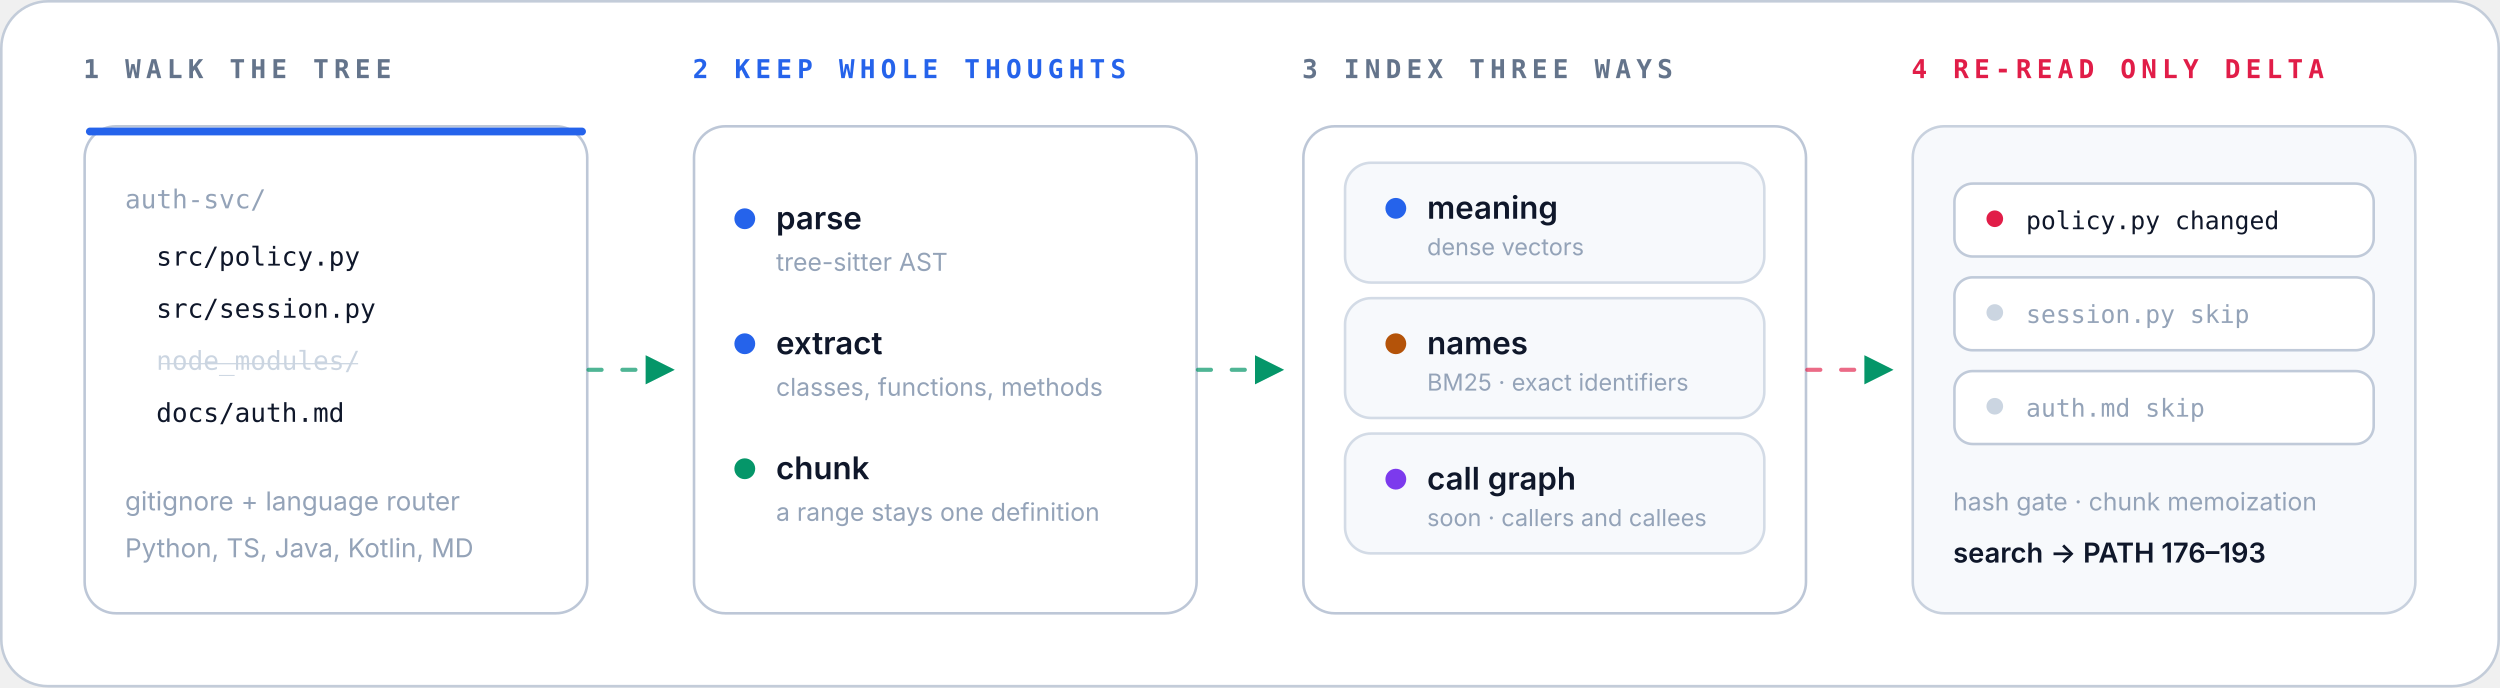
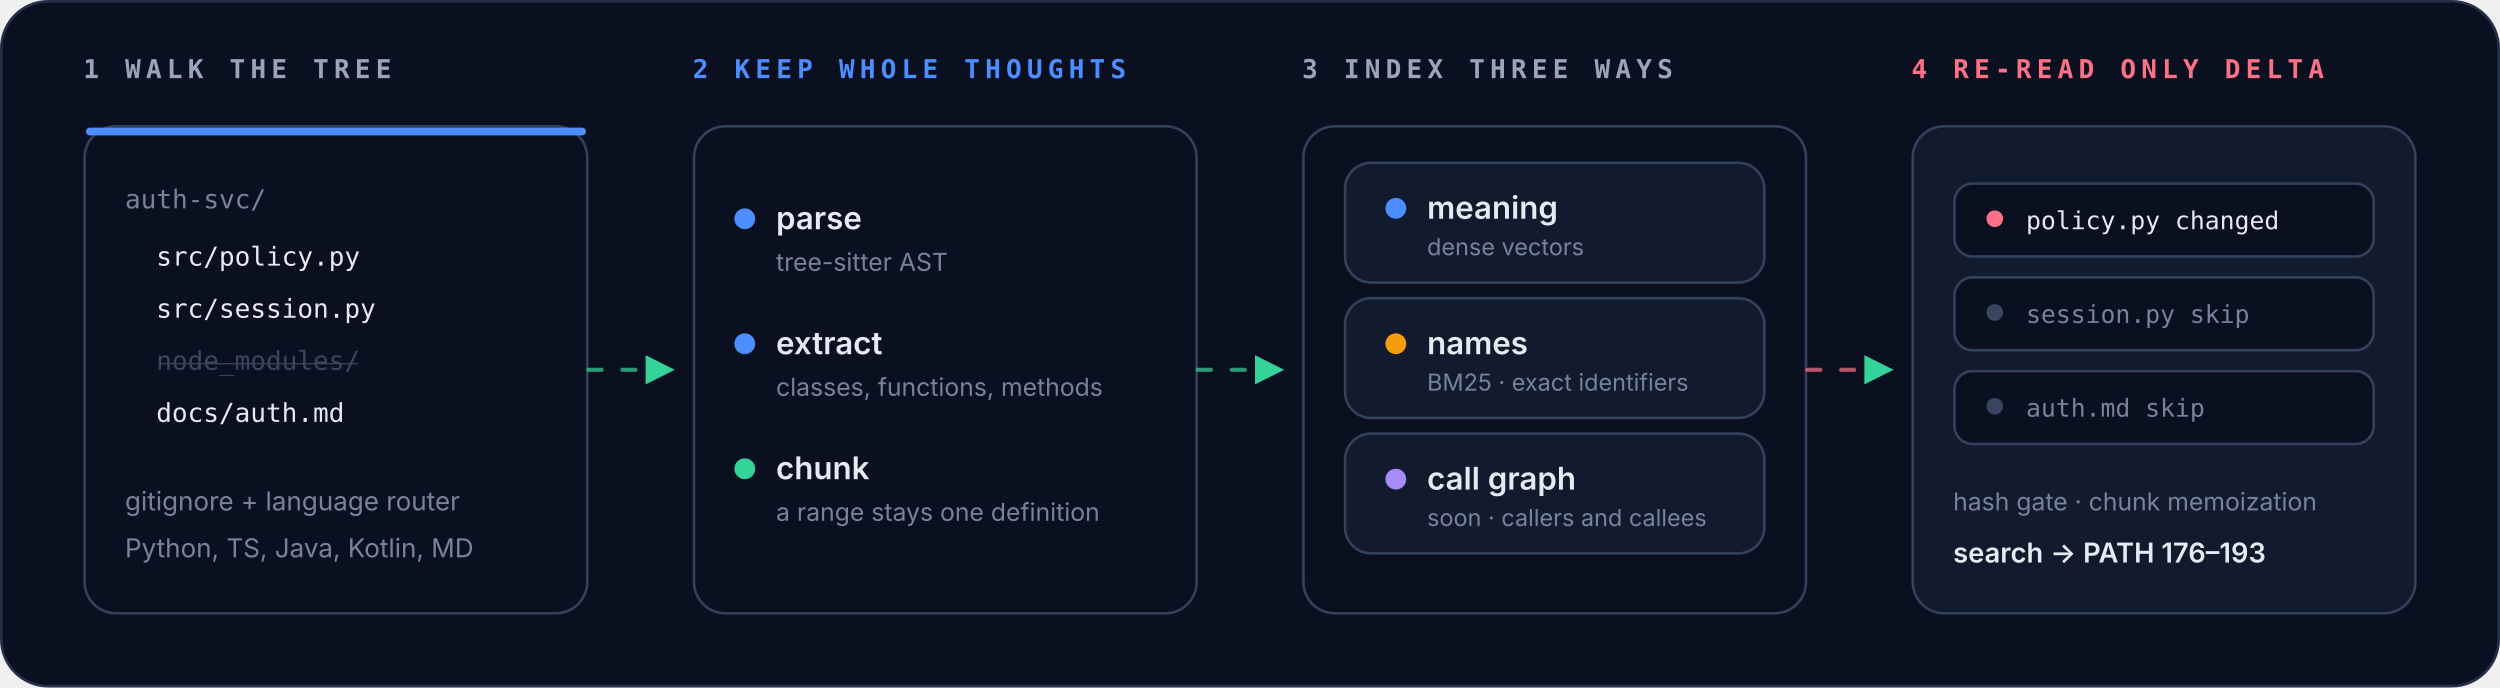
<svg xmlns="http://www.w3.org/2000/svg" viewBox="0 0 960 264" width="960" height="264" role="img" aria-label="How Smritikosh works. It walks the tree, skipping gitignored files and routing each remaining file by language. It parses the file, extracts whole definitions, and chunks them so a function stays a function. Each chunk is stored three ways in one local DuckDB file: dense vectors for meaning, BM25 for exact names, and a call-graph channel that is not yet implemented. On later runs only files whose content hash changed re-enter the expensive stages. Search then returns exact PATH start-end ranges.">
  <defs>
    <marker id="hw-arrow" viewBox="0 0 10 10" refX="9" refY="5" markerWidth="7" markerHeight="7" orient="auto">
-       <path d="M0 0 L10 5 L0 10 z" fill="#059669" />
+       <path d="M0 0 L10 5 L0 10 z" fill="#34D399" />
    </marker>
    <style>
      .sans{font-family:Inter,-apple-system,BlinkMacSystemFont,"Segoe UI",Roboto,Helvetica,Arial,sans-serif}
      .mono{font-family:"JetBrains Mono",ui-monospace,SFMono-Regular,Menlo,Consolas,monospace}
      .cap{font-size:10px;letter-spacing:.2em;font-weight:700}
-       .ink{fill:#0F172A}
-       .mut{fill:#64748B}
-       .faint{fill:#94A3B8}
+       .ink{fill:#E6EAF2}
+       .mut{fill:#9AA4BA}
+       .faint{fill:#77839C}

      .flow { animation: hw-dash 2.2s linear infinite; }
      @keyframes hw-dash { to { stroke-dashoffset:-22 } }

      .pulse { animation: hw-pulse 1.8s ease-in-out infinite; transform-box:fill-box; transform-origin:center; }
      @keyframes hw-pulse { 0%,100% { transform:scale(1); opacity:1 } 50% { transform:scale(1.25); opacity:.55 } }

      .scan { animation: hw-scan 2.8s ease-in-out infinite; }
      @keyframes hw-scan { 0%,100% { opacity:.25 } 50% { opacity:1 } }

      @media (prefers-reduced-motion: reduce) {
        .flow,.pulse,.scan { animation:none }
      }
    </style>
  </defs>
-   <rect x="0.5" y="0.5" width="959" height="263" rx="18" fill="#FFFFFF" stroke="#C3CCD9" />
+   <rect x="0.5" y="0.5" width="959" height="263" rx="18" fill="#0B1020" stroke="#26304A" />
  <g class="mono cap">
-     <text x="32" y="30" fill="#64748B">1  WALK THE TREE</text>
-     <text x="266" y="30" fill="#2563EB">2  KEEP WHOLE THOUGHTS</text>
-     <text x="500" y="30" fill="#64748B">3  INDEX THREE WAYS</text>
-     <text x="734" y="30" fill="#E11D48">4  RE-READ ONLY DELTA</text>
+     <text x="32" y="30" fill="#9AA4BA">1  WALK THE TREE</text>
+     <text x="266" y="30" fill="#4C8DFF">2  KEEP WHOLE THOUGHTS</text>
+     <text x="500" y="30" fill="#9AA4BA">3  INDEX THREE WAYS</text>
+     <text x="734" y="30" fill="#FB7185">4  RE-READ ONLY DELTA</text>
  </g>
-   <rect x="32.5" y="48.5" width="193" height="187" rx="12" fill="#FFFFFF" stroke="#BDC7D7" />
-   <rect class="scan" x="33" y="49" width="192" height="3" rx="1.5" fill="#2563EB" />
+   <rect x="32.5" y="48.5" width="193" height="187" rx="12" fill="#0B1020" stroke="#33415C" />
+   <rect class="scan" x="33" y="49" width="192" height="3" rx="1.5" fill="#4C8DFF" />
  <g class="mono" font-size="10">
-     <text x="48" y="80" fill="#94A3B8">auth-svc/</text>
-     <text x="60" y="102" fill="#0F172A">src/policy.py</text>
-     <text x="60" y="122" fill="#0F172A">src/session.py</text>
-     <text x="60" y="142" fill="#CBD5E1" text-decoration="line-through">node_modules/</text>
-     <text x="60" y="162" fill="#0F172A">docs/auth.md</text>
+     <text x="48" y="80" fill="#77839C">auth-svc/</text>
+     <text x="60" y="102" fill="#E6EAF2">src/policy.py</text>
+     <text x="60" y="122" fill="#E6EAF2">src/session.py</text>
+     <text x="60" y="142" fill="#3A4660" text-decoration="line-through">node_modules/</text>
+     <text x="60" y="162" fill="#E6EAF2">docs/auth.md</text>
  </g>
  <text class="sans faint" x="48" y="196" font-size="10">gitignore + language router</text>
  <text class="sans faint" x="48" y="214" font-size="10">Python, TS, Java, Kotlin, MD</text>
-   <path class="flow" d="M226 142 H 258" fill="none" stroke="#059669" stroke-opacity="0.7" stroke-width="1.6" stroke-linecap="round" stroke-dasharray="5 8" marker-end="url(#hw-arrow)" />
-   <rect x="266.5" y="48.5" width="193" height="187" rx="12" fill="#FFFFFF" stroke="#BDC7D7" />
+   <path class="flow" d="M226 142 H 258" fill="none" stroke="#34D399" stroke-opacity="0.7" stroke-width="1.6" stroke-linecap="round" stroke-dasharray="5 8" marker-end="url(#hw-arrow)" />
+   <rect x="266.5" y="48.5" width="193" height="187" rx="12" fill="#0B1020" stroke="#33415C" />
  <g>
-     <circle cx="286" cy="84" r="4" fill="#2563EB" />
+     <circle cx="286" cy="84" r="4" fill="#4C8DFF" />
    <text class="sans ink" x="298" y="88" font-size="12" font-weight="600">parse</text>
    <text class="sans faint" x="298" y="104" font-size="9.5">tree-sitter AST</text>
  </g>
  <g>
-     <circle cx="286" cy="132" r="4" fill="#2563EB" />
+     <circle cx="286" cy="132" r="4" fill="#4C8DFF" />
    <text class="sans ink" x="298" y="136" font-size="12" font-weight="600">extract</text>
    <text class="sans faint" x="298" y="152" font-size="9.5">classes, functions, methods</text>
  </g>
  <g>
-     <circle cx="286" cy="180" r="4" fill="#059669" />
+     <circle cx="286" cy="180" r="4" fill="#34D399" />
    <text class="sans ink" x="298" y="184" font-size="12" font-weight="600">chunk</text>
    <text class="sans faint" x="298" y="200" font-size="9.5">a range stays one definition</text>
  </g>
-   <path class="flow" d="M460 142 H 492" fill="none" stroke="#059669" stroke-opacity="0.7" stroke-width="1.6" stroke-linecap="round" stroke-dasharray="5 8" marker-end="url(#hw-arrow)" style="animation-delay:.3s" />
-   <rect x="500.5" y="48.5" width="193" height="187" rx="12" fill="#FFFFFF" stroke="#BDC7D7" />
-   <rect x="516.5" y="62.5" width="161" height="46" rx="10" fill="#F7F9FC" stroke="#D3DBE6" />
-   <circle cx="536" cy="80" r="4" fill="#2563EB" />
+   <path class="flow" d="M460 142 H 492" fill="none" stroke="#34D399" stroke-opacity="0.7" stroke-width="1.6" stroke-linecap="round" stroke-dasharray="5 8" marker-end="url(#hw-arrow)" style="animation-delay:.3s" />
+   <rect x="500.5" y="48.5" width="193" height="187" rx="12" fill="#0B1020" stroke="#33415C" />
+   <rect x="516.5" y="62.5" width="161" height="46" rx="10" fill="#121A2E" stroke="#33415C" />
+   <circle cx="536" cy="80" r="4" fill="#4C8DFF" />
  <text class="sans ink" x="548" y="84" font-size="12" font-weight="600">meaning</text>
  <text class="sans faint" x="548" y="98" font-size="9">dense vectors</text>
-   <rect x="516.5" y="114.5" width="161" height="46" rx="10" fill="#F7F9FC" stroke="#D3DBE6" />
-   <circle cx="536" cy="132" r="4" fill="#B45309" />
+   <rect x="516.5" y="114.5" width="161" height="46" rx="10" fill="#121A2E" stroke="#33415C" />
+   <circle cx="536" cy="132" r="4" fill="#F59E0B" />
  <text class="sans ink" x="548" y="136" font-size="12" font-weight="600">names</text>
  <text class="sans faint" x="548" y="150" font-size="9">BM25 · exact identifiers</text>
-   <rect x="516.5" y="166.5" width="161" height="46" rx="10" fill="#F7F9FC" stroke="#D3DBE6" />
-   <circle cx="536" cy="184" r="4" fill="#7C3AED" />
+   <rect x="516.5" y="166.5" width="161" height="46" rx="10" fill="#121A2E" stroke="#33415C" />
+   <circle cx="536" cy="184" r="4" fill="#A78BFA" />
  <text class="sans ink" x="548" y="188" font-size="12" font-weight="600">call graph</text>
  <text class="sans faint" x="548" y="202" font-size="9">soon · callers and callees</text>
-   <path class="flow" d="M694 142 H 726" fill="none" stroke="#E11D48" stroke-opacity="0.65" stroke-width="1.6" stroke-linecap="round" stroke-dasharray="5 8" marker-end="url(#hw-arrow)" style="animation-delay:.6s" />
-   <rect x="734.5" y="48.5" width="193" height="187" rx="12" fill="#F7F9FC" stroke="#C8D1DE" />
+   <path class="flow" d="M694 142 H 726" fill="none" stroke="#FB7185" stroke-opacity="0.7" stroke-width="1.6" stroke-linecap="round" stroke-dasharray="5 8" marker-end="url(#hw-arrow)" style="animation-delay:.6s" />
+   <rect x="734.5" y="48.5" width="193" height="187" rx="12" fill="#121A2E" stroke="#33415C" />
  <g class="mono" font-size="9.5">
-     <rect x="750.5" y="70.5" width="161" height="28" rx="7" fill="#FFFFFF" stroke="#C0CAD9" />
-     <circle class="pulse" cx="766" cy="84" r="3.2" fill="#E11D48" />
-     <text x="778" y="88" fill="#0F172A">policy.py  changed</text>
-     <rect x="750.5" y="106.5" width="161" height="28" rx="7" fill="#FFFFFF" stroke="#C0CAD9" />
-     <circle cx="766" cy="120" r="3.2" fill="#CBD5E1" />
-     <text x="778" y="124" fill="#94A3B8">session.py  skip</text>
-     <rect x="750.5" y="142.5" width="161" height="28" rx="7" fill="#FFFFFF" stroke="#C0CAD9" />
-     <circle cx="766" cy="156" r="3.2" fill="#CBD5E1" />
-     <text x="778" y="160" fill="#94A3B8">auth.md  skip</text>
+     <rect x="750.5" y="70.5" width="161" height="28" rx="7" fill="#0B1020" stroke="#33415C" />
+     <circle class="pulse" cx="766" cy="84" r="3.2" fill="#FB7185" />
+     <text x="778" y="88" fill="#E6EAF2">policy.py  changed</text>
+     <rect x="750.5" y="106.5" width="161" height="28" rx="7" fill="#0B1020" stroke="#33415C" />
+     <circle cx="766" cy="120" r="3.2" fill="#3A4660" />
+     <text x="778" y="124" fill="#77839C">session.py  skip</text>
+     <rect x="750.5" y="142.5" width="161" height="28" rx="7" fill="#0B1020" stroke="#33415C" />
+     <circle cx="766" cy="156" r="3.2" fill="#3A4660" />
+     <text x="778" y="160" fill="#77839C">auth.md  skip</text>
  </g>
  <text class="sans faint" x="750" y="196" font-size="9.5">hash gate · chunk memoization</text>
  <text class="sans ink" x="750" y="216" font-size="10.5" font-weight="600">search → PATH 176–193</text>
</svg>
